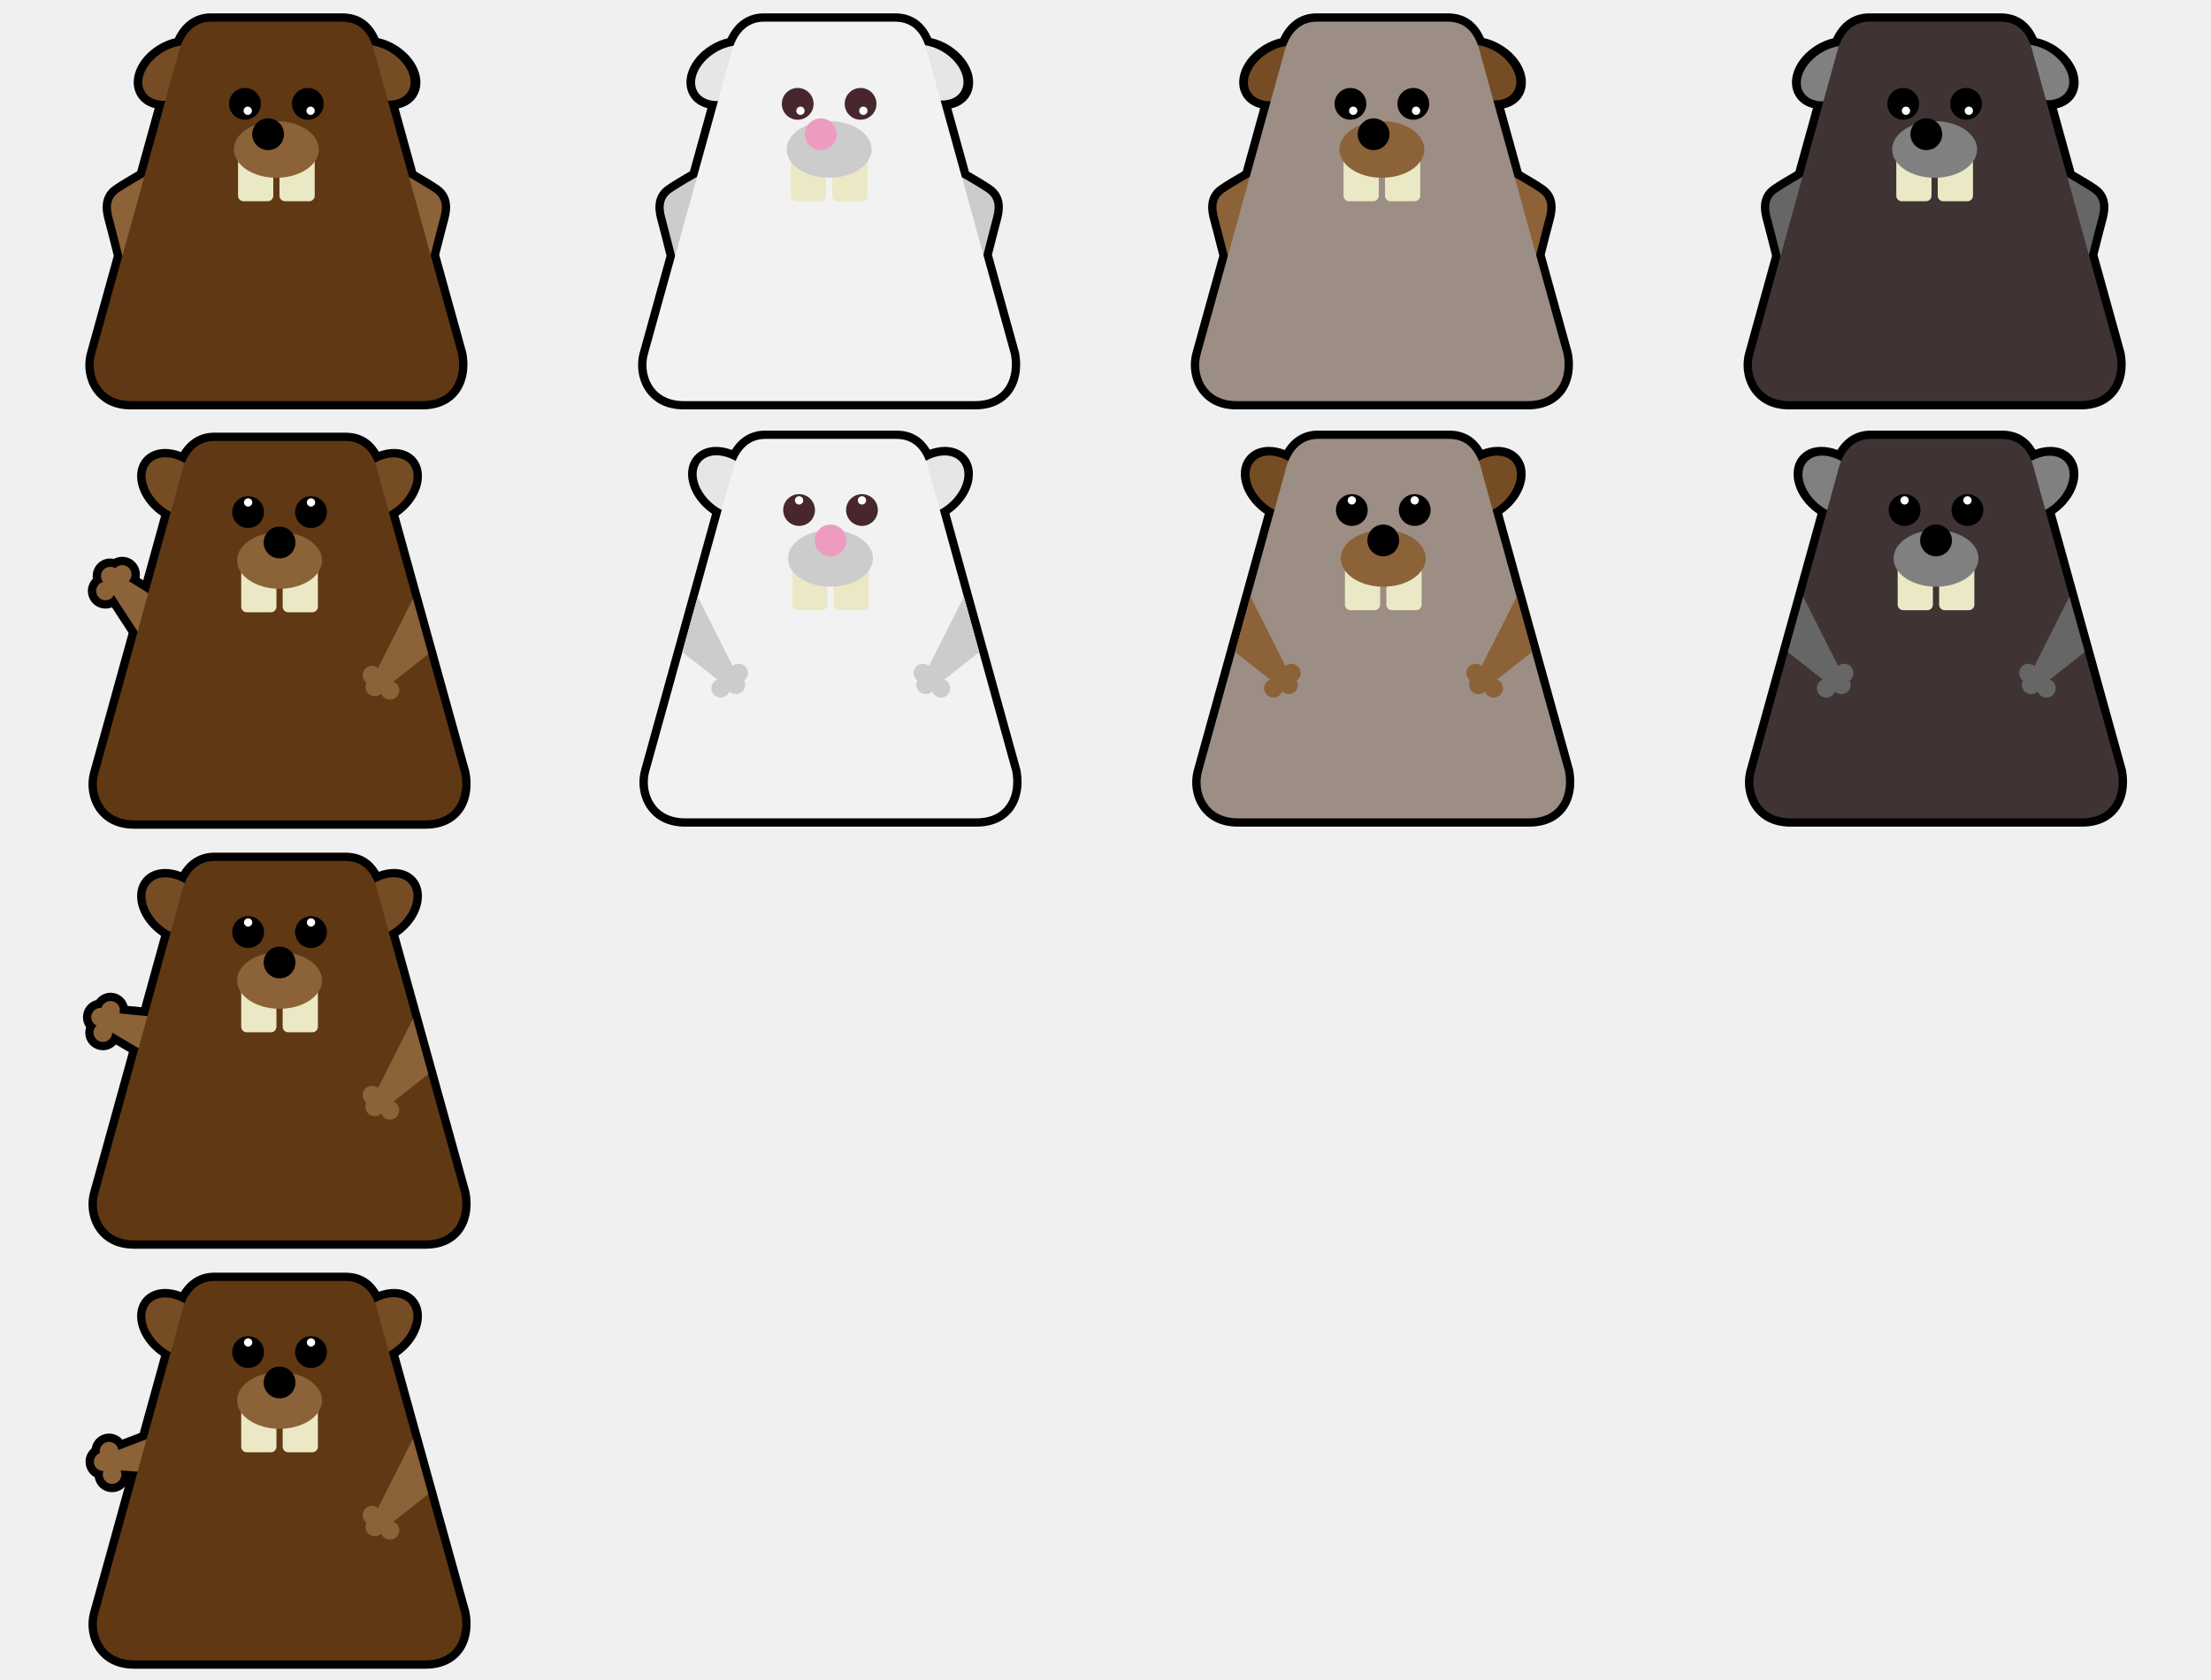
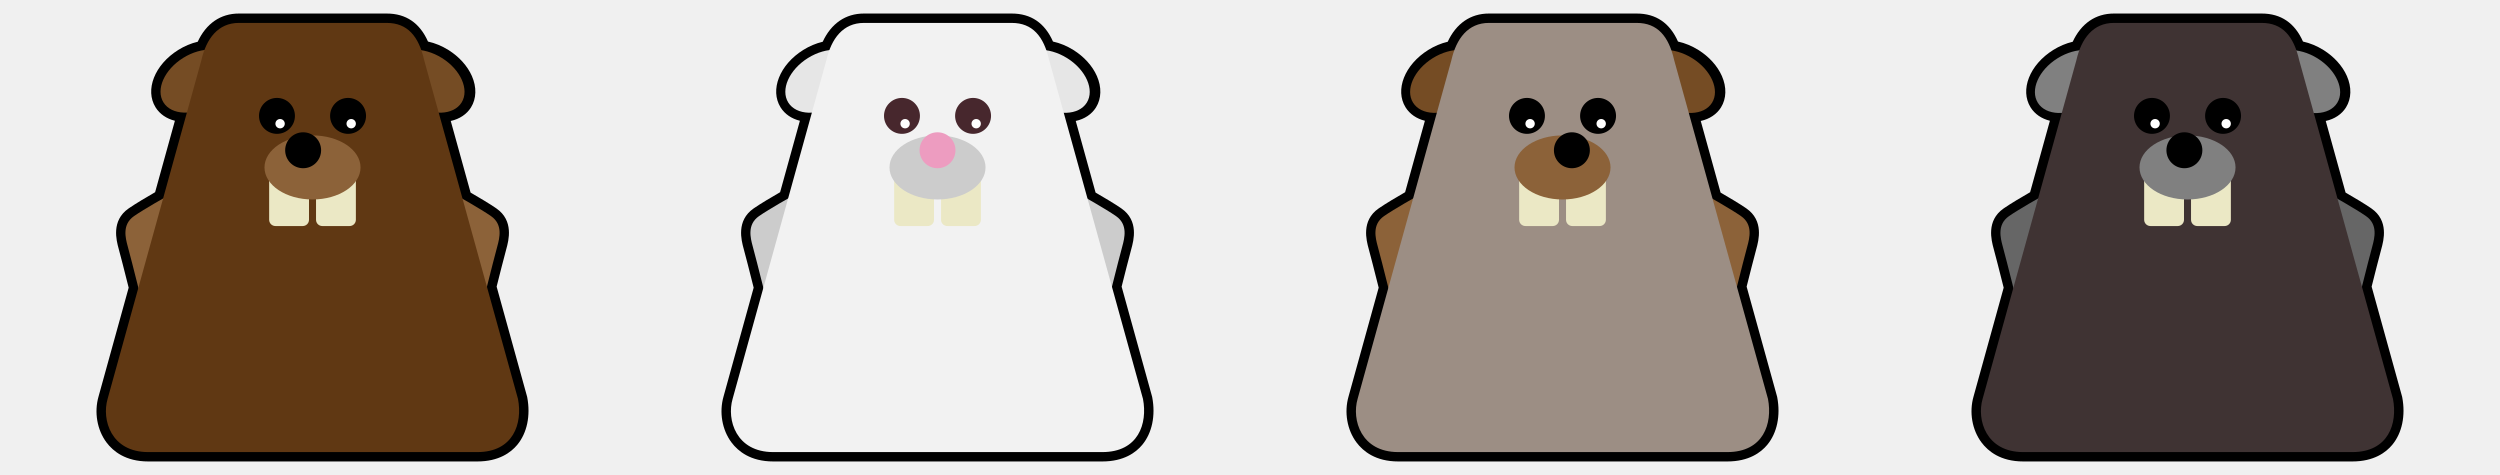
- <svg xmlns="http://www.w3.org/2000/svg" version="1" width="800" height="608" viewBox="0 -228 800 608" enable-background="new 0 -228 800 608">
-   <path d="M152.76-79.833h-105.333c-7.248 0-11.244-3.287-13.316-6.045-3.045-4.041-4.028-9.709-2.565-14.787l9.629-34.779c-1.487-5.926-2.561-10.106-3.197-12.434-.732-2.695-2.453-9.002 3.181-12.92 2.204-1.535 5.915-3.721 8.478-5.197l6.331-22.863c-2.671-.658-4.841-2.141-6.177-4.275-3.49-5.59-.309-13.662 7.242-18.377 1.967-1.23 4.095-2.127 6.24-2.633 2.698-5.836 7.317-9.025 13.154-9.025h47.334c6.134 0 10.565 3.014 13.194 8.961 2.235.49 4.46 1.408 6.525 2.697 3.421 2.137 6.092 5.094 7.521 8.33 1.576 3.572 1.475 7.234-.281 10.045-1.382 2.213-3.666 3.723-6.481 4.342l6.346 22.92c2.5 1.441 6.109 3.572 8.269 5.076 5.634 3.918 3.914 10.226 3.181 12.918-.817 3.002-2.231 8.582-3.114 12.103l9.732 35.143.034.121.023.123c1.113 5.889-.045 11.438-3.183 15.225-2.015 2.429-5.868 5.331-12.767 5.331z" />
+ <svg xmlns="http://www.w3.org/2000/svg" version="1" width="800" height="152">
+   <path d="M152.76 147.668h-105.333c-7.248 0-11.244-3.287-13.316-6.045-3.045-4.041-4.028-9.709-2.565-14.787l9.629-34.779c-1.487-5.926-2.561-10.107-3.197-12.434-.732-2.695-2.453-9.002 3.181-12.92 2.204-1.535 5.915-3.721 8.478-5.197l6.331-22.863c-2.671-.658-4.841-2.141-6.177-4.275-3.49-5.59-.309-13.662 7.242-18.377 1.967-1.23 4.095-2.127 6.24-2.633 2.698-5.836 7.317-9.025 13.154-9.025h47.334c6.134 0 10.565 3.014 13.194 8.961 2.235.49 4.46 1.408 6.525 2.697 3.421 2.137 6.092 5.094 7.521 8.33 1.576 3.572 1.475 7.234-.281 10.045-1.382 2.213-3.666 3.723-6.481 4.342l6.346 22.92c2.5 1.441 6.109 3.572 8.269 5.076 5.634 3.918 3.914 10.225 3.181 12.918-.817 3.002-2.231 8.582-3.114 12.102l9.732 35.143.034.121.023.123c1.113 5.889-.045 11.439-3.183 15.225-2.015 2.43-5.868 5.332-12.767 5.332z" />
  <g fill="#8C6239">
-     <path d="M53.372-164.668s-7.16 4.01-10.5 6.332c-3.834 2.668-2.744 6.939-2 9.668 1.5 5.5 5 19.666 5 19.666l7.5-35.666z" />
-     <path d="M146.638-164.668s7.16 4.01 10.5 6.332c3.833 2.668 2.744 6.939 2 9.668-1.5 5.5-5 19.666-5 19.666l-7.5-35.666z" />
+     <path d="M53.372 62.832s-7.16 4.01-10.5 6.332c-3.834 2.668-2.744 6.939-2 9.668 1.5 5.5 5 19.666 5 19.666l7.5-35.666z" />
+     <path d="M146.638 62.832s7.16 4.01 10.5 6.332c3.833 2.668 2.744 6.939 2 9.668-1.5 5.5-5 19.666-5 19.666l-7.5-35.666z" />
  </g>
  <g fill="#754C24">
-     <ellipse transform="matrix(-.848 -.53 .53 -.848 359.502 -300.066)" cx="136.752" cy="-201.549" rx="12.875" ry="8.75" />
-     <ellipse transform="matrix(-.848 .53 -.53 -.848 10.148 -406.001)" cx="63.256" cy="-201.546" rx="12.875" ry="8.75" />
+     <ellipse transform="matrix(.53 -.848 .848 .53 42.299 128.198)" cx="136.754" cy="25.955" rx="8.75" ry="12.875" />
+     <ellipse transform="matrix(-.53 -.848 .848 -.53 74.747 93.355)" cx="63.254" cy="25.955" rx="8.75" ry="12.875" />
  </g>
-   <path fill="#603813" d="M165.759-99.834c1.5 7.916-1.5 17-13 17h-105.333c-11.917 0-14.917-10.334-13-17l30-108.332c1.583-7.002 5.373-12 12-12h47.333c6.628 0 10.25 4.248 12 12l30 108.332z" />
+   <path fill="#603813" d="M165.759 127.666c1.5 7.916-1.5 17-13 17h-105.333c-11.917 0-14.917-10.334-13-17l30-108.332c1.583-7.002 5.373-12 12-12h47.333c6.628 0 10.25 4.248 12 12l30 108.332z" />
  <g fill="#EBE8C5">
-     <path d="M98.88-157.168c0 1.104-.896 2-2 2h-8.75c-1.104 0-2-.896-2-2v-19.25c0-1.105.896-2 2-2h8.75c1.104 0 2 .895 2 2v19.25z" />
-     <path d="M113.88-157.168c0 1.104-.896 2-2 2h-8.75c-1.104 0-2-.896-2-2v-19.25c0-1.105.896-2 2-2h8.75c1.104 0 2 .895 2 2v19.25z" />
+     <path d="M98.88 70.332c0 1.104-.896 2-2 2h-8.75c-1.104 0-2-.896-2-2v-19.25c0-1.105.896-2 2-2h8.75c1.104 0 2 .895 2 2v19.25z" />
+     <path d="M113.88 70.332c0 1.104-.896 2-2 2h-8.75c-1.104 0-2-.896-2-2v-19.25c0-1.105.896-2 2-2h8.75c1.104 0 2 .895 2 2v19.25z" />
  </g>
-   <ellipse fill="#8C6239" cx="100.004" cy="-173.918" rx="15.366" ry="10.25" />
-   <circle cx="97.005" cy="-179.418" r="5.75" />
-   <circle cx="111.38" cy="-190.418" r="5.75" />
-   <circle cx="88.63" cy="-190.418" r="5.75" />
-   <circle fill="#fff" cx="112.38" cy="-187.918" r="1.5" />
-   <circle fill="#fff" cx="89.63" cy="-187.918" r="1.5" />
-   <path d="M352.76-79.833h-105.333c-7.248 0-11.244-3.287-13.317-6.045-3.045-4.041-4.028-9.709-2.565-14.787l9.629-34.779c-1.487-5.926-2.561-10.106-3.197-12.434-.733-2.695-2.453-9.002 3.181-12.92 2.204-1.535 5.915-3.721 8.478-5.197l6.331-22.863c-2.671-.658-4.841-2.141-6.177-4.275-3.491-5.59-.309-13.662 7.242-18.377 1.967-1.23 4.095-2.127 6.24-2.633 2.698-5.836 7.318-9.025 13.154-9.025h47.334c6.134 0 10.565 3.014 13.194 8.961 2.235.49 4.46 1.408 6.525 2.697 3.421 2.137 6.092 5.094 7.521 8.33 1.576 3.572 1.475 7.234-.281 10.045-1.382 2.213-3.666 3.723-6.481 4.342l6.346 22.92c2.5 1.441 6.109 3.572 8.269 5.076 5.634 3.918 3.914 10.226 3.181 12.918-.818 3.002-2.231 8.582-3.115 12.103l9.733 35.143.034.121.023.123c1.113 5.889-.044 11.438-3.183 15.225-2.014 2.429-5.866 5.331-12.766 5.331z" />
+   <ellipse fill="#8C6239" cx="100.004" cy="53.582" rx="15.366" ry="10.25" />
+   <circle cx="97.004" cy="48.082" r="5.75" />
+   <circle cx="111.38" cy="37.082" r="5.75" />
+   <circle cx="88.63" cy="37.082" r="5.75" />
+   <circle fill="#fff" cx="112.38" cy="39.582" r="1.5" />
+   <circle fill="#fff" cx="89.63" cy="39.582" r="1.5" />
+   <path d="M352.76 147.668h-105.333c-7.248 0-11.244-3.287-13.317-6.045-3.045-4.041-4.028-9.709-2.565-14.787l9.629-34.779c-1.487-5.926-2.561-10.107-3.197-12.434-.733-2.695-2.453-9.002 3.181-12.92 2.204-1.535 5.915-3.721 8.478-5.197l6.331-22.863c-2.671-.658-4.841-2.141-6.177-4.275-3.491-5.59-.309-13.662 7.242-18.377 1.967-1.23 4.095-2.127 6.24-2.633 2.698-5.836 7.318-9.025 13.154-9.025h47.334c6.134 0 10.565 3.014 13.194 8.961 2.235.49 4.46 1.408 6.525 2.697 3.421 2.137 6.092 5.094 7.521 8.33 1.576 3.572 1.475 7.234-.281 10.045-1.382 2.213-3.666 3.723-6.481 4.342l6.346 22.92c2.5 1.441 6.109 3.572 8.269 5.076 5.634 3.918 3.914 10.225 3.181 12.918-.818 3.002-2.231 8.582-3.115 12.102l9.733 35.143.034.121.023.123c1.113 5.889-.044 11.439-3.183 15.225-2.014 2.43-5.866 5.332-12.766 5.332z" />
  <g fill="#ccc">
-     <path d="M253.372-164.668s-7.16 4.01-10.5 6.332c-3.833 2.668-2.744 6.939-2 9.668 1.5 5.5 5 19.666 5 19.666l7.5-35.666z" />
-     <path d="M346.638-164.668s7.16 4.01 10.5 6.332c3.833 2.668 2.744 6.939 2 9.668-1.5 5.5-5 19.666-5 19.666l-7.5-35.666z" />
+     <path d="M253.372 62.832s-7.16 4.01-10.5 6.332c-3.833 2.668-2.744 6.939-2 9.668 1.5 5.5 5 19.666 5 19.666l7.5-35.666z" />
+     <path d="M346.638 62.832s7.16 4.01 10.5 6.332c3.833 2.668 2.744 6.939 2 9.668-1.5 5.5-5 19.666-5 19.666l-7.5-35.666z" />
  </g>
  <g fill="#E6E6E6">
-     <ellipse transform="matrix(-.848 -.53 .53 -.848 729.148 -194.129)" cx="336.756" cy="-201.55" rx="12.875" ry="8.75" />
-     <ellipse transform="matrix(-.848 .53 -.53 -.848 379.786 -511.944)" cx="263.254" cy="-201.549" rx="12.875" ry="8.75" />
+     <ellipse transform="matrix(.53 -.848 .848 .53 136.362 297.837)" cx="336.755" cy="25.955" rx="8.75" ry="12.875" />
+     <ellipse transform="matrix(-.53 -.848 .848 -.53 380.685 262.992)" cx="263.255" cy="25.955" rx="8.75" ry="12.875" />
  </g>
-   <path fill="#F2F2F2" d="M365.759-99.834c1.5 7.916-1.5 17-13 17h-105.333c-11.917 0-14.917-10.334-13-17l30-108.332c1.583-7.002 5.373-12 12-12h47.333c6.627 0 10.25 4.248 12 12l30 108.332z" />
+   <path fill="#F2F2F2" d="M365.759 127.666c1.5 7.916-1.5 17-13 17h-105.333c-11.917 0-14.917-10.334-13-17l30-108.332c1.583-7.002 5.373-12 12-12h47.333c6.627 0 10.25 4.248 12 12l30 108.332z" />
  <g fill="#EBE8C5">
-     <path d="M298.88-157.168c0 1.104-.896 2-2 2h-8.75c-1.104 0-2-.896-2-2v-19.25c0-1.105.896-2 2-2h8.75c1.104 0 2 .895 2 2v19.25z" />
-     <path d="M313.88-157.168c0 1.104-.896 2-2 2h-8.75c-1.104 0-2-.896-2-2v-19.25c0-1.105.896-2 2-2h8.75c1.104 0 2 .895 2 2v19.25z" />
+     <path d="M298.88 70.332c0 1.104-.896 2-2 2h-8.75c-1.104 0-2-.896-2-2v-19.25c0-1.105.896-2 2-2h8.75c1.104 0 2 .895 2 2v19.25z" />
+     <path d="M313.88 70.332c0 1.104-.896 2-2 2h-8.75c-1.104 0-2-.896-2-2v-19.25c0-1.105.896-2 2-2h8.75c1.104 0 2 .895 2 2v19.25z" />
  </g>
-   <ellipse fill="#ccc" cx="300.005" cy="-173.918" rx="15.366" ry="10.25" />
-   <circle fill="#ED9CC0" cx="297.005" cy="-179.418" r="5.75" />
-   <circle fill="#47272D" cx="311.38" cy="-190.418" r="5.75" />
-   <circle fill="#47272D" cx="288.63" cy="-190.418" r="5.75" />
-   <circle fill="#fff" cx="312.38" cy="-187.918" r="1.5" />
-   <circle fill="#fff" cx="289.63" cy="-187.918" r="1.5" />
-   <path d="M552.761-79.833h-105.334c-7.248 0-11.244-3.287-13.315-6.045-3.045-4.041-4.028-9.709-2.565-14.787l9.63-34.779c-1.488-5.926-2.562-10.106-3.197-12.434-.732-2.695-2.452-9.002 3.181-12.92 2.204-1.535 5.915-3.721 8.479-5.197l6.33-22.863c-2.67-.658-4.841-2.141-6.176-4.275-3.491-5.59-.309-13.662 7.241-18.377 1.968-1.23 4.095-2.127 6.24-2.633 2.697-5.836 7.316-9.025 13.153-9.025h47.334c6.134 0 10.565 3.014 13.194 8.961 2.234.49 4.461 1.408 6.525 2.697 3.421 2.137 6.092 5.094 7.521 8.33 1.576 3.572 1.476 7.234-.281 10.045-1.382 2.213-3.666 3.723-6.48 4.342l6.346 22.92c2.5 1.441 6.109 3.572 8.271 5.076 5.633 3.918 3.912 10.226 3.18 12.918-.817 3.002-2.23 8.582-3.114 12.103l9.733 35.143.032.121.023.123c1.113 5.889-.045 11.438-3.183 15.225-2.017 2.429-5.87 5.331-12.768 5.331z" />
+   <ellipse fill="#ccc" cx="300.005" cy="53.582" rx="15.366" ry="10.25" />
+   <circle fill="#ED9CC0" cx="300.005" cy="48.082" r="5.75" />
+   <circle fill="#47272D" cx="311.38" cy="37.082" r="5.75" />
+   <circle fill="#47272D" cx="288.63" cy="37.082" r="5.75" />
+   <circle fill="#fff" cx="312.38" cy="39.582" r="1.5" />
+   <circle fill="#fff" cx="289.63" cy="39.582" r="1.5" />
+   <path d="M552.761 147.668h-105.334c-7.248 0-11.244-3.287-13.316-6.045-3.045-4.041-4.028-9.709-2.565-14.787l9.63-34.779c-1.488-5.926-2.562-10.107-3.197-12.434-.733-2.695-2.453-9.002 3.18-12.92 2.204-1.535 5.915-3.721 8.479-5.197l6.33-22.863c-2.67-.658-4.841-2.141-6.176-4.275-3.491-5.59-.309-13.662 7.241-18.377 1.968-1.23 4.095-2.127 6.24-2.633 2.698-5.836 7.317-9.025 13.154-9.025h47.334c6.134 0 10.565 3.014 13.194 8.961 2.235.49 4.461 1.408 6.525 2.697 3.421 2.137 6.092 5.094 7.521 8.33 1.576 3.572 1.476 7.234-.281 10.045-1.382 2.213-3.666 3.723-6.481 4.342l6.346 22.92c2.5 1.441 6.109 3.572 8.27 5.076 5.633 3.918 3.913 10.225 3.18 12.918-.817 3.002-2.23 8.582-3.114 12.102l9.733 35.143.033.121.023.123c1.113 5.889-.045 11.439-3.183 15.225-2.015 2.43-5.868 5.332-12.766 5.332z" />
  <g fill="#8C6239">
-     <path d="M453.372-164.668s-7.16 4.01-10.5 6.332c-3.834 2.668-2.744 6.939-2 9.668 1.5 5.5 5 19.666 5 19.666l7.5-35.666z" />
-     <path d="M546.638-164.668s7.16 4.01 10.5 6.332c3.834 2.668 2.744 6.939 2 9.668-1.5 5.5-5 19.666-5 19.666l-7.5-35.666z" />
+     <path d="M453.372 62.832s-7.16 4.01-10.5 6.332c-3.834 2.668-2.744 6.939-2 9.668 1.5 5.5 5 19.666 5 19.666l7.5-35.666z" />
+     <path d="M546.638 62.832s7.16 4.01 10.5 6.332c3.834 2.668 2.744 6.939 2 9.668-1.5 5.5-5 19.666-5 19.666l-7.5-35.666z" />
  </g>
  <g fill="#754C24">
-     <ellipse transform="matrix(-.848 -.53 .53 -.848 1098.804 -88.174)" cx="536.767" cy="-201.546" rx="12.876" ry="8.75" />
-     <ellipse transform="matrix(-.848 .53 -.53 -.848 749.398 -617.879)" cx="463.245" cy="-201.547" rx="12.875" ry="8.75" />
+     <ellipse transform="matrix(.53 -.848 .848 .53 230.433 467.482)" cx="536.755" cy="25.955" rx="8.75" ry="12.875" />
+     <ellipse transform="matrix(-.53 -.848 .848 -.53 686.616 432.635)" cx="463.255" cy="25.955" rx="8.75" ry="12.875" />
  </g>
-   <path fill="#9C8E84" d="M565.759-99.834c1.5 7.916-1.5 17-13 17h-105.332c-11.918 0-14.918-10.334-13-17l30-108.332c1.582-7.002 5.372-12 12-12h47.332c6.628 0 10.25 4.248 12 12l30 108.332z" />
+   <path fill="#9C8E84" d="M565.759 127.666c1.5 7.916-1.5 17-13 17h-105.332c-11.918 0-14.918-10.334-13-17l30-108.332c1.582-7.002 5.372-12 12-12h47.332c6.628 0 10.25 4.248 12 12l30 108.332z" />
  <g fill="#EBE8C5">
-     <path d="M498.88-157.168c0 1.104-.896 2-2 2h-8.75c-1.104 0-2-.896-2-2v-19.25c0-1.105.896-2 2-2h8.75c1.104 0 2 .895 2 2v19.25z" />
-     <path d="M513.88-157.168c0 1.104-.896 2-2 2h-8.75c-1.104 0-2-.896-2-2v-19.25c0-1.105.896-2 2-2h8.75c1.104 0 2 .895 2 2v19.25z" />
+     <path d="M498.88 70.332c0 1.104-.896 2-2 2h-8.75c-1.104 0-2-.896-2-2v-19.25c0-1.105.896-2 2-2h8.75c1.104 0 2 .895 2 2v19.25z" />
+     <path d="M513.88 70.332c0 1.104-.896 2-2 2h-8.75c-1.104 0-2-.896-2-2v-19.25c0-1.105.896-2 2-2h8.75c1.104 0 2 .895 2 2v19.25z" />
  </g>
-   <ellipse fill="#8C6239" cx="500.005" cy="-173.918" rx="15.365" ry="10.25" />
-   <circle cx="497.005" cy="-179.418" r="5.75" />
-   <circle cx="511.38" cy="-190.418" r="5.75" />
-   <circle cx="488.63" cy="-190.418" r="5.75" />
-   <circle fill="#fff" cx="512.38" cy="-187.918" r="1.5" />
-   <circle fill="#fff" cx="489.63" cy="-187.918" r="1.5" />
-   <path d="M752.761-79.833h-105.334c-7.248 0-11.244-3.287-13.315-6.045-3.045-4.041-4.027-9.709-2.565-14.787l9.63-34.779c-1.487-5.926-2.562-10.106-3.197-12.434-.732-2.695-2.452-9.002 3.181-12.92 2.204-1.535 5.915-3.721 8.479-5.197l6.33-22.863c-2.67-.658-4.841-2.141-6.176-4.275-3.491-5.59-.309-13.662 7.241-18.377 1.968-1.23 4.095-2.127 6.24-2.633 2.697-5.836 7.316-9.025 13.153-9.025h47.334c6.134 0 10.565 3.014 13.194 8.961 2.234.49 4.461 1.408 6.525 2.697 3.421 2.137 6.092 5.094 7.521 8.33 1.576 3.572 1.476 7.234-.281 10.045-1.382 2.213-3.666 3.723-6.48 4.342l6.346 22.92c2.5 1.441 6.109 3.572 8.271 5.076 5.633 3.918 3.912 10.226 3.18 12.918-.817 3.002-2.23 8.582-3.114 12.103l9.733 35.143.032.121.023.123c1.113 5.889-.045 11.438-3.183 15.225-2.017 2.429-5.87 5.331-12.768 5.331z" />
+   <ellipse fill="#8C6239" cx="500.005" cy="53.582" rx="15.365" ry="10.25" />
+   <circle cx="503.005" cy="48.082" r="5.75" />
+   <circle cx="511.38" cy="37.082" r="5.75" />
+   <circle cx="488.63" cy="37.082" r="5.75" />
+   <circle fill="#fff" cx="512.38" cy="39.582" r="1.5" />
+   <circle fill="#fff" cx="489.63" cy="39.582" r="1.5" />
+   <path d="M752.761 147.668h-105.334c-7.248 0-11.244-3.287-13.316-6.045-3.045-4.041-4.027-9.709-2.565-14.787l9.63-34.779c-1.488-5.926-2.562-10.107-3.197-12.434-.733-2.695-2.453-9.002 3.18-12.92 2.204-1.535 5.915-3.721 8.479-5.197l6.33-22.863c-2.67-.658-4.841-2.141-6.176-4.275-3.491-5.59-.309-13.662 7.241-18.377 1.968-1.23 4.095-2.127 6.24-2.633 2.698-5.836 7.317-9.025 13.154-9.025h47.334c6.134 0 10.565 3.014 13.194 8.961 2.235.49 4.461 1.408 6.525 2.697 3.421 2.137 6.092 5.094 7.521 8.33 1.576 3.572 1.476 7.234-.281 10.045-1.382 2.213-3.666 3.723-6.481 4.342l6.346 22.92c2.5 1.441 6.109 3.572 8.27 5.076 5.633 3.918 3.913 10.225 3.18 12.918-.817 3.002-2.23 8.582-3.114 12.102l9.733 35.143.033.121.023.123c1.113 5.889-.045 11.439-3.183 15.225-2.015 2.43-5.868 5.332-12.766 5.332z" />
  <g fill="#666">
-     <path d="M653.372-164.668s-7.16 4.01-10.5 6.332c-3.834 2.668-2.744 6.939-2 9.668 1.5 5.5 5 19.666 5 19.666l7.5-35.666z" />
-     <path d="M746.638-164.668s7.16 4.01 10.5 6.332c3.834 2.668 2.744 6.939 2 9.668-1.5 5.5-5 19.666-5 19.666l-7.5-35.666z" />
+     <path d="M653.372 62.832s-7.16 4.01-10.5 6.332c-3.834 2.668-2.744 6.939-2 9.668 1.5 5.5 5 19.666 5 19.666l7.5-35.666z" />
+     <path d="M746.638 62.832s7.16 4.01 10.5 6.332c3.834 2.668 2.744 6.939 2 9.668-1.5 5.5-5 19.666-5 19.666l-7.5-35.666z" />
  </g>
  <g fill="#808080">
-     <ellipse transform="matrix(-.848 -.53 .53 -.848 1468.449 17.77)" cx="736.771" cy="-201.546" rx="12.875" ry="8.75" />
-     <ellipse transform="matrix(-.848 .53 -.53 -.848 1119.044 -723.803)" cx="663.24" cy="-201.547" rx="12.875" ry="8.75" />
+     <ellipse transform="matrix(.53 -.848 .848 .53 324.497 637.122)" cx="736.755" cy="25.955" rx="8.75" ry="12.875" />
+     <ellipse transform="matrix(-.53 -.848 .848 -.53 992.551 602.275)" cx="663.255" cy="25.955" rx="8.75" ry="12.875" />
  </g>
-   <path fill="#3F3333" d="M765.759-99.834c1.5 7.916-1.5 17-13 17h-105.332c-11.918 0-14.918-10.334-13-17l30-108.332c1.582-7.002 5.372-12 12-12h47.332c6.628 0 10.25 4.248 12 12l30 108.332z" />
+   <path fill="#3F3333" d="M765.759 127.666c1.5 7.916-1.5 17-13 17h-105.332c-11.918 0-14.918-10.334-13-17l30-108.332c1.582-7.002 5.372-12 12-12h47.332c6.628 0 10.25 4.248 12 12l30 108.332z" />
  <g fill="#EBE8C5">
-     <path d="M698.88-157.168c0 1.104-.896 2-2 2h-8.75c-1.104 0-2-.896-2-2v-19.25c0-1.105.896-2 2-2h8.75c1.104 0 2 .895 2 2v19.25z" />
-     <path d="M713.88-157.168c0 1.104-.896 2-2 2h-8.75c-1.104 0-2-.896-2-2v-19.25c0-1.105.896-2 2-2h8.75c1.104 0 2 .895 2 2v19.25z" />
+     <path d="M698.88 70.332c0 1.104-.896 2-2 2h-8.75c-1.104 0-2-.896-2-2v-19.25c0-1.105.896-2 2-2h8.75c1.104 0 2 .895 2 2v19.25z" />
+     <path d="M713.88 70.332c0 1.104-.896 2-2 2h-8.75c-1.104 0-2-.896-2-2v-19.25c0-1.105.896-2 2-2h8.75c1.104 0 2 .895 2 2v19.25z" />
  </g>
-   <ellipse fill="#808080" cx="700.005" cy="-173.918" rx="15.365" ry="10.25" />
-   <circle cx="697.005" cy="-179.418" r="5.75" />
-   <circle cx="711.38" cy="-190.418" r="5.75" />
-   <circle cx="688.63" cy="-190.418" r="5.75" />
-   <circle fill="#fff" cx="712.38" cy="-187.918" r="1.5" />
-   <circle fill="#fff" cx="689.63" cy="-187.918" r="1.5" />
-   <path d="M753.26 71.166h-105.334c-7.246 0-11.24-3.285-13.314-6.041-3.045-4.043-4.029-9.71-2.568-14.787l25.592-92.411c-.732-.493-1.438-1.033-2.105-1.616-6.709-5.857-8.566-14.332-4.232-19.295 1.85-2.119 4.629-3.286 7.822-3.286 1.865 0 3.801.386 5.717 1.126 2.771-4.554 6.979-7.021 12.09-7.021h47.334c5.395 0 9.475 2.325 12.166 6.925 1.832-.679 3.682-1.031 5.459-1.031 3.197 0 5.975 1.169 7.826 3.288 2.18 2.495 2.861 6.093 1.873 9.873-.895 3.42-3.062 6.767-6.102 9.419-.623.545-1.277 1.052-1.959 1.52l25.627 92.539.035.12.021.121c1.115 5.89-.045 11.439-3.18 15.225-2.018 2.43-5.868 5.332-12.768 5.332z" />
-   <g fill="#808080">
-     <ellipse transform="matrix(.658 -.753 .753 .658 266.596 481.62)" cx="663.255" cy="-52.543" rx="8.75" ry="12.875" />
-     <ellipse transform="matrix(-.658 -.753 .753 -.658 1262.571 468.62)" cx="737.755" cy="-52.543" rx="8.75" ry="12.875" />
-   </g>
-   <path fill="#3F3333" d="M766.26 51.166c1.5 7.916-1.5 17-13 17h-105.334c-11.916 0-14.916-10.334-13-17l30-108.333c1.584-7.001 5.373-12 12-12h47.334c6.627 0 10.25 4.249 12 12l30 108.333z" />
-   <circle cx="689.131" cy="-43.418" r="5.75" />
-   <g fill="#EBE8C5">
-     <path d="M699.381-9.168c0 1.104-.896 2-2 2h-8.75c-1.105 0-2-.896-2-2v-19.25c0-1.104.895-2 2-2h8.75c1.104 0 2 .896 2 2v19.25z" />
-     <path d="M714.381-9.168c0 1.104-.896 2-2 2h-8.75c-1.105 0-2-.896-2-2v-19.25c0-1.104.895-2 2-2h8.75c1.104 0 2 .896 2 2v19.25z" />
-   </g>
-   <ellipse fill="#808080" cx="700.505" cy="-25.918" rx="15.366" ry="10.25" />
-   <circle cx="700.506" cy="-32.418" r="5.75" />
-   <circle cx="711.881" cy="-43.418" r="5.75" />
-   <circle fill="#fff" cx="689.131" cy="-46.918" r="1.5" />
-   <circle fill="#fff" cx="711.881" cy="-46.918" r="1.5" />
-   <g fill="#666">
-     <polygon points="646.889,7.971 661.51,19.498 667.176,17.165 652.438,-12.068" />
-     <circle cx="660.76" cy="21.082" r="3.375" />
-     <circle cx="666.26" cy="19.832" r="3.375" />
-     <circle cx="667.26" cy="15.582" r="3.375" />
-   </g>
-   <g fill="#666">
-     <polygon points="754.322,7.971 739.701,19.498 734.035,17.165 748.771,-12.068" />
-     <circle cx="740.451" cy="21.082" r="3.375" />
-     <circle cx="734.951" cy="19.832" r="3.375" />
-     <circle cx="733.951" cy="15.582" r="3.375" />
-   </g>
-   <path d="M553.26 71.166h-105.334c-7.246 0-11.24-3.285-13.314-6.041-3.045-4.043-4.029-9.71-2.568-14.787l25.592-92.411c-.732-.493-1.438-1.033-2.105-1.616-6.709-5.857-8.566-14.332-4.232-19.295 1.85-2.119 4.629-3.286 7.822-3.286 1.865 0 3.801.386 5.717 1.126 2.771-4.554 6.979-7.021 12.09-7.021h47.334c5.395 0 9.475 2.325 12.166 6.925 1.832-.679 3.682-1.031 5.459-1.031 3.197 0 5.975 1.169 7.826 3.288 2.18 2.495 2.861 6.093 1.873 9.873-.895 3.42-3.062 6.767-6.102 9.419-.623.545-1.277 1.052-1.959 1.52l25.627 92.539.035.12.021.121c1.115 5.89-.045 11.439-3.18 15.225-2.018 2.43-5.868 5.332-12.768 5.332z" />
-   <g fill="#754C24">
-     <ellipse transform="matrix(.658 -.753 .753 .658 198.141 330.967)" cx="463.255" cy="-52.543" rx="8.75" ry="12.875" />
-     <ellipse transform="matrix(-.658 -.753 .753 -.658 931.027 317.968)" cx="537.755" cy="-52.543" rx="8.75" ry="12.875" />
-   </g>
-   <path fill="#9C8E84" d="M566.26 51.166c1.5 7.916-1.5 17-13 17h-105.334c-11.916 0-14.916-10.334-12.999-17l29.999-108.333c1.584-7.001 5.373-12 12-12h47.334c6.627 0 10.25 4.249 12 12l30 108.333z" />
-   <circle cx="489.131" cy="-43.418" r="5.75" />
-   <g fill="#EBE8C5">
-     <path d="M499.381-9.168c0 1.104-.896 2-2 2h-8.75c-1.105 0-2-.896-2-2v-19.25c0-1.104.895-2 2-2h8.75c1.104 0 2 .896 2 2v19.25z" />
-     <path d="M514.381-9.168c0 1.104-.896 2-2 2h-8.75c-1.105 0-2-.896-2-2v-19.25c0-1.104.895-2 2-2h8.75c1.104 0 2 .896 2 2v19.25z" />
-   </g>
-   <ellipse fill="#8C6239" cx="500.505" cy="-25.918" rx="15.366" ry="10.25" />
-   <circle cx="500.506" cy="-32.418" r="5.75" />
-   <circle cx="511.881" cy="-43.418" r="5.75" />
-   <circle fill="#fff" cx="489.131" cy="-46.918" r="1.5" />
-   <circle fill="#fff" cx="511.881" cy="-46.918" r="1.5" />
-   <g fill="#8C6239">
-     <polygon points="446.889,7.971 461.51,19.498 467.176,17.165 452.438,-12.068" />
-     <circle cx="460.76" cy="21.082" r="3.375" />
-     <circle cx="466.26" cy="19.832" r="3.375" />
-     <circle cx="467.26" cy="15.582" r="3.375" />
-   </g>
-   <g fill="#8C6239">
-     <polygon points="554.322,7.971 539.701,19.498 534.035,17.165 548.771,-12.068" />
-     <circle cx="540.451" cy="21.082" r="3.375" />
-     <circle cx="534.951" cy="19.832" r="3.375" />
-     <circle cx="533.951" cy="15.582" r="3.375" />
-   </g>
-   <path d="M353.26 71.166h-105.333c-7.246 0-11.241-3.285-13.315-6.041-3.045-4.043-4.028-9.71-2.568-14.787l25.592-92.411c-.731-.493-1.437-1.033-2.104-1.616-6.709-5.857-8.566-14.332-4.232-19.295 1.849-2.119 4.628-3.286 7.821-3.286 1.865 0 3.802.386 5.717 1.126 2.772-4.554 6.979-7.021 12.091-7.021h47.333c5.396 0 9.475 2.325 12.167 6.925 1.831-.679 3.681-1.031 5.459-1.031 3.196 0 5.975 1.169 7.826 3.288 2.179 2.495 2.861 6.093 1.872 9.873-.895 3.42-3.062 6.767-6.101 9.419-.624.545-1.278 1.052-1.96 1.52l25.627 92.539.035.12.022.121c1.115 5.89-.046 11.439-3.181 15.225-2.017 2.43-5.868 5.332-12.768 5.332z" />
-   <g fill="#E6E6E6">
-     <ellipse transform="matrix(.658 -.753 .753 .658 129.675 180.31)" cx="263.255" cy="-52.543" rx="8.75" ry="12.875" />
-     <ellipse transform="matrix(-.658 -.753 .753 -.658 599.492 167.305)" cx="337.755" cy="-52.543" rx="8.75" ry="12.875" />
-   </g>
-   <path fill="#F2F2F2" d="M366.26 51.166c1.5 7.916-1.5 17-13 17h-105.333c-11.917 0-14.917-10.334-13-17l30-108.333c1.583-7.001 5.373-12 12-12h47.333c6.628 0 10.25 4.249 12 12l30 108.333z" />
-   <circle fill="#47272D" cx="289.131" cy="-43.418" r="5.75" />
-   <g fill="#EBE8C5">
-     <path d="M299.381-9.168c0 1.104-.896 2-2 2h-8.75c-1.104 0-2-.896-2-2v-19.25c0-1.104.896-2 2-2h8.75c1.104 0 2 .896 2 2v19.25z" />
-     <path d="M314.381-9.168c0 1.104-.896 2-2 2h-8.75c-1.104 0-2-.896-2-2v-19.25c0-1.104.896-2 2-2h8.75c1.104 0 2 .896 2 2v19.25z" />
-   </g>
-   <ellipse fill="#ccc" cx="300.505" cy="-25.918" rx="15.366" ry="10.25" />
-   <circle fill="#ED9CC0" cx="300.506" cy="-32.418" r="5.75" />
-   <circle fill="#47272D" cx="311.881" cy="-43.418" r="5.75" />
-   <circle fill="#fff" cx="289.131" cy="-46.918" r="1.5" />
-   <circle fill="#fff" cx="311.881" cy="-46.918" r="1.5" />
-   <g fill="#ccc">
-     <polygon points="246.889,7.971 261.51,19.498 267.176,17.165 252.438,-12.068" />
-     <circle cx="260.76" cy="21.082" r="3.375" />
-     <circle cx="266.26" cy="19.832" r="3.375" />
-     <circle cx="267.26" cy="15.582" r="3.375" />
-   </g>
-   <g fill="#ccc">
-     <polygon points="354.322,7.971 339.701,19.498 334.035,17.165 348.772,-12.068" />
-     <circle cx="340.451" cy="21.082" r="3.375" />
-     <circle cx="334.951" cy="19.832" r="3.375" />
-     <circle cx="333.951" cy="15.582" r="3.375" />
-   </g>
-   <path d="M40.558 312.017c-1.593 0-3.119-.592-4.296-1.665-1.097-.999-1.782-2.336-1.995-3.753-.438-.24-.85-.533-1.226-.876-2.597-2.368-2.783-6.408-.415-9.006.174-.19.358-.369.553-.535.194-1.212.732-2.358 1.572-3.279 1.206-1.321 2.922-2.079 4.71-2.079 1.593 0 3.119.592 4.297 1.666.177.161.344.332.5.511l30.978-11.814-13.821 27.252-14.717-1.059c-.264.931-.744 1.808-1.43 2.56-1.204 1.319-2.921 2.077-4.71 2.077z" />
-   <path d="M41.942 149.992c-.65.715-1.471 1.287-2.42 1.654-.739.287-1.513.432-2.301.432-2.612 0-5.002-1.637-5.946-4.072-.536-1.385-.553-2.887-.113-4.248-.285-.41-.522-.857-.707-1.332-1.27-3.277.363-6.977 3.64-8.248.24-.094.485-.171.735-.232.713-.998 1.707-1.785 2.869-2.235.739-.286 1.513-.432 2.301-.432 2.612 0 5.002 1.638 5.947 4.073.086.225.16.451.22.682l32.997 3.225-24.515 18.239-12.707-7.506z" />
-   <path d="M40.506-8.196c-.727.285-1.514.438-2.329.438-.189 0-.381-.008-.574-.026-3.499-.313-6.093-3.417-5.78-6.918.133-1.478.783-2.832 1.781-3.858-.074-.495-.089-1.001-.043-1.511.297-3.308 3.026-5.804 6.346-5.804.189 0 .38.008.572.025.255.023.507.062.756.115.915-.491 1.943-.757 2.998-.757.188 0 .377.008.568.025 3.501.315 6.094 3.419 5.781 6.919-.022.239-.057.476-.105.709l28.15 17.511-30.057 5.491-8.064-12.359z" />
-   <path d="M153.907 71.916h-105.333c-7.246 0-11.242-3.285-13.316-6.041-3.045-4.043-4.027-9.71-2.568-14.787l25.592-92.412c-.73-.492-1.436-1.032-2.104-1.615-6.709-5.857-8.566-14.332-4.232-19.295 1.849-2.119 4.627-3.286 7.82-3.286 1.866 0 3.803.386 5.717 1.126 2.773-4.555 6.979-7.021 12.092-7.021h47.333c5.396 0 9.475 2.325 12.167 6.924 1.831-.678 3.68-1.03 5.459-1.03 3.195 0 5.975 1.169 7.826 3.288 2.179 2.494 2.861 6.092 1.871 9.873-.895 3.42-3.061 6.766-6.1 9.419-.625.544-1.278 1.052-1.961 1.52l25.627 92.539.035.12.023.121c1.115 5.89-.046 11.439-3.182 15.225-2.015 2.43-5.866 5.332-12.766 5.332z" />
-   <g fill="#8C6239">
-     <polygon points="49.993,0.854 39.819,-14.739 42.649,-20.174 70.448,-2.882" />
-     <circle cx="38.175" cy="-14.134" r="3.375" />
-     <circle cx="39.911" cy="-19.5" r="3.375" />
-     <circle cx="44.233" cy="-20.116" r="3.375" />
-   </g>
-   <g fill="#754C24">
-     <ellipse transform="matrix(.658 -.753 .753 .658 60.883 30.407)" cx="63.903" cy="-51.794" rx="8.75" ry="12.876" />
-     <ellipse transform="matrix(-.658 -.753 .753 -.658 268.451 18.388)" cx="138.403" cy="-51.794" rx="8.75" ry="12.876" />
-   </g>
-   <path fill="#603813" d="M166.907 51.916c1.499 7.916-1.501 17-13 17h-105.333c-11.918 0-14.918-10.334-13-17l30-108.333c1.582-7.001 5.373-12 12-12h47.333c6.628 0 10.249 4.249 12 12l30 108.333z" />
-   <circle cx="89.777" cy="-42.668" r="5.75" />
-   <g fill="#EBE8C5">
-     <path d="M100.027-8.418c0 1.104-.895 2-2 2h-8.75c-1.104 0-2-.896-2-2v-19.25c0-1.105.896-2 2-2h8.75c1.105 0 2 .895 2 2v19.25z" />
-     <path d="M115.027-8.418c0 1.104-.895 2-2 2h-8.75c-1.104 0-2-.896-2-2v-19.25c0-1.105.896-2 2-2h8.75c1.105 0 2 .895 2 2v19.25z" />
-   </g>
-   <ellipse fill="#8C6239" cx="101.153" cy="-25.168" rx="15.366" ry="10.25" />
-   <circle cx="101.152" cy="-31.668" r="5.75" />
-   <circle cx="112.527" cy="-42.668" r="5.75" />
-   <circle fill="#fff" cx="89.777" cy="-46.168" r="1.5" />
-   <circle fill="#fff" cx="112.527" cy="-46.168" r="1.5" />
-   <g fill="#8C6239">
-     <polygon points="154.969,8.721 140.349,20.248 134.682,17.915 149.42,-11.318" />
-     <circle cx="141.099" cy="21.832" r="3.375" />
-     <circle cx="135.599" cy="20.582" r="3.375" />
-     <circle cx="134.599" cy="16.332" r="3.375" />
-   </g>
-   <path d="M153.907 223.916h-105.333c-7.246 0-11.242-3.285-13.316-6.041-3.045-4.043-4.027-9.71-2.568-14.787l25.592-92.412c-.73-.492-1.436-1.032-2.104-1.615-6.709-5.857-8.566-14.332-4.232-19.295 1.849-2.119 4.627-3.286 7.82-3.286 1.866 0 3.803.386 5.717 1.126 2.773-4.555 6.979-7.021 12.092-7.021h47.333c5.396 0 9.475 2.325 12.167 6.924 1.831-.678 3.68-1.03 5.459-1.03 3.195 0 5.975 1.169 7.826 3.288 2.179 2.494 2.861 6.092 1.871 9.873-.895 3.42-3.061 6.766-6.1 9.419-.625.544-1.278 1.052-1.961 1.52l25.627 92.539.035.12.023.121c1.115 5.89-.046 11.439-3.182 15.225-2.015 2.43-5.866 5.332-12.766 5.332z" />
-   <g fill="#8C6239">
-     <polygon points="54.456,153.9 38.426,144.431 38.555,138.305 71.139,141.488" />
-     <circle cx="37.22" cy="145.703" r="3.375" />
-     <circle cx="36.398" cy="140.122" r="3.375" />
-     <circle cx="40.001" cy="137.654" r="3.375" />
-   </g>
-   <g fill="#754C24">
-     <ellipse transform="matrix(.658 -.753 .753 .658 -53.608 82.429)" cx="63.903" cy="100.206" rx="8.75" ry="12.876" />
-     <ellipse transform="matrix(-.658 -.753 .753 -.658 153.959 270.366)" cx="138.403" cy="100.206" rx="8.75" ry="12.876" />
-   </g>
-   <path fill="#603813" d="M166.907 203.916c1.499 7.916-1.501 17-13 17h-105.333c-11.918 0-14.918-10.334-13-17l30-108.333c1.582-7.001 5.373-12 12-12h47.333c6.628 0 10.249 4.249 12 12l30 108.333z" />
-   <circle cx="89.777" cy="109.332" r="5.75" />
-   <g fill="#EBE8C5">
-     <path d="M100.027 143.582c0 1.104-.895 2-2 2h-8.75c-1.104 0-2-.896-2-2v-19.25c0-1.105.896-2 2-2h8.75c1.105 0 2 .895 2 2v19.25z" />
-     <path d="M115.027 143.582c0 1.104-.895 2-2 2h-8.75c-1.104 0-2-.896-2-2v-19.25c0-1.105.896-2 2-2h8.75c1.105 0 2 .895 2 2v19.25z" />
-   </g>
-   <ellipse fill="#8C6239" cx="101.153" cy="126.832" rx="15.366" ry="10.25" />
-   <circle cx="101.152" cy="120.332" r="5.75" />
-   <circle cx="112.527" cy="109.332" r="5.75" />
-   <circle fill="#fff" cx="89.777" cy="105.832" r="1.5" />
-   <circle fill="#fff" cx="112.527" cy="105.832" r="1.5" />
-   <g fill="#8C6239">
-     <polygon points="154.969,160.721 140.349,172.248 134.682,169.915 149.42,140.682" />
-     <circle cx="141.099" cy="173.832" r="3.375" />
-     <circle cx="135.599" cy="172.582" r="3.375" />
-     <circle cx="134.599" cy="168.332" r="3.375" />
-   </g>
-   <path d="M153.907 375.916h-105.333c-7.246 0-11.242-3.285-13.316-6.041-3.045-4.043-4.027-9.71-2.568-14.787l25.592-92.412c-.73-.492-1.436-1.032-2.104-1.615-6.709-5.857-8.566-14.332-4.232-19.295 1.849-2.119 4.627-3.286 7.82-3.286 1.866 0 3.803.386 5.717 1.126 2.773-4.555 6.979-7.021 12.092-7.021h47.333c5.396 0 9.475 2.325 12.167 6.924 1.831-.678 3.68-1.03 5.459-1.03 3.195 0 5.975 1.169 7.826 3.288 2.179 2.494 2.861 6.092 1.871 9.873-.895 3.42-3.061 6.766-6.1 9.419-.625.544-1.278 1.052-1.961 1.52l25.627 92.539.035.12.023.121c1.115 5.89-.046 11.439-3.182 15.225-2.015 2.43-5.866 5.332-12.766 5.332z" />
-   <g fill="#8C6239">
-     <polygon points="59.642,305.302 41.072,303.967 38.457,298.424 69.047,286.757" />
-     <circle cx="40.559" cy="305.642" r="3.374" />
-     <circle cx="37.337" cy="301.012" r="3.375" />
-     <circle cx="39.463" cy="297.198" r="3.376" />
-   </g>
-   <g fill="#754C24">
-     <ellipse transform="matrix(.658 -.753 .753 .658 -168.099 134.45)" cx="63.903" cy="252.206" rx="8.75" ry="12.876" />
-     <ellipse transform="matrix(-.658 -.753 .753 -.658 39.468 522.345)" cx="138.403" cy="252.206" rx="8.75" ry="12.876" />
-   </g>
-   <path fill="#603813" d="M166.907 355.916c1.499 7.916-1.501 17-13 17h-105.333c-11.918 0-14.918-10.334-13-17l30-108.333c1.582-7.001 5.373-12 12-12h47.333c6.628 0 10.249 4.249 12 12l30 108.333z" />
-   <circle cx="89.777" cy="261.332" r="5.75" />
-   <g fill="#EBE8C5">
-     <path d="M100.027 295.582c0 1.104-.895 2-2 2h-8.75c-1.104 0-2-.896-2-2v-19.25c0-1.105.896-2 2-2h8.75c1.105 0 2 .895 2 2v19.25z" />
-     <path d="M115.027 295.582c0 1.104-.895 2-2 2h-8.75c-1.104 0-2-.896-2-2v-19.25c0-1.105.896-2 2-2h8.75c1.105 0 2 .895 2 2v19.25z" />
-   </g>
-   <ellipse fill="#8C6239" cx="101.153" cy="278.832" rx="15.366" ry="10.25" />
-   <circle cx="101.152" cy="272.332" r="5.75" />
-   <circle cx="112.527" cy="261.332" r="5.75" />
-   <circle fill="#fff" cx="89.777" cy="257.832" r="1.5" />
-   <circle fill="#fff" cx="112.527" cy="257.832" r="1.5" />
-   <g fill="#8C6239">
-     <polygon points="154.969,312.721 140.349,324.248 134.682,321.915 149.42,292.682" />
-     <circle cx="141.099" cy="325.832" r="3.375" />
-     <circle cx="135.599" cy="324.582" r="3.375" />
-     <circle cx="134.599" cy="320.332" r="3.375" />
-   </g>
+   <ellipse fill="#808080" cx="700.005" cy="53.582" rx="15.365" ry="10.25" />
+   <circle cx="699.005" cy="48.082" r="5.75" />
+   <circle cx="711.38" cy="37.082" r="5.75" />
+   <circle cx="688.63" cy="37.082" r="5.75" />
+   <circle fill="#fff" cx="712.38" cy="39.582" r="1.5" />
+   <circle fill="#fff" cx="689.63" cy="39.582" r="1.5" />
</svg>
